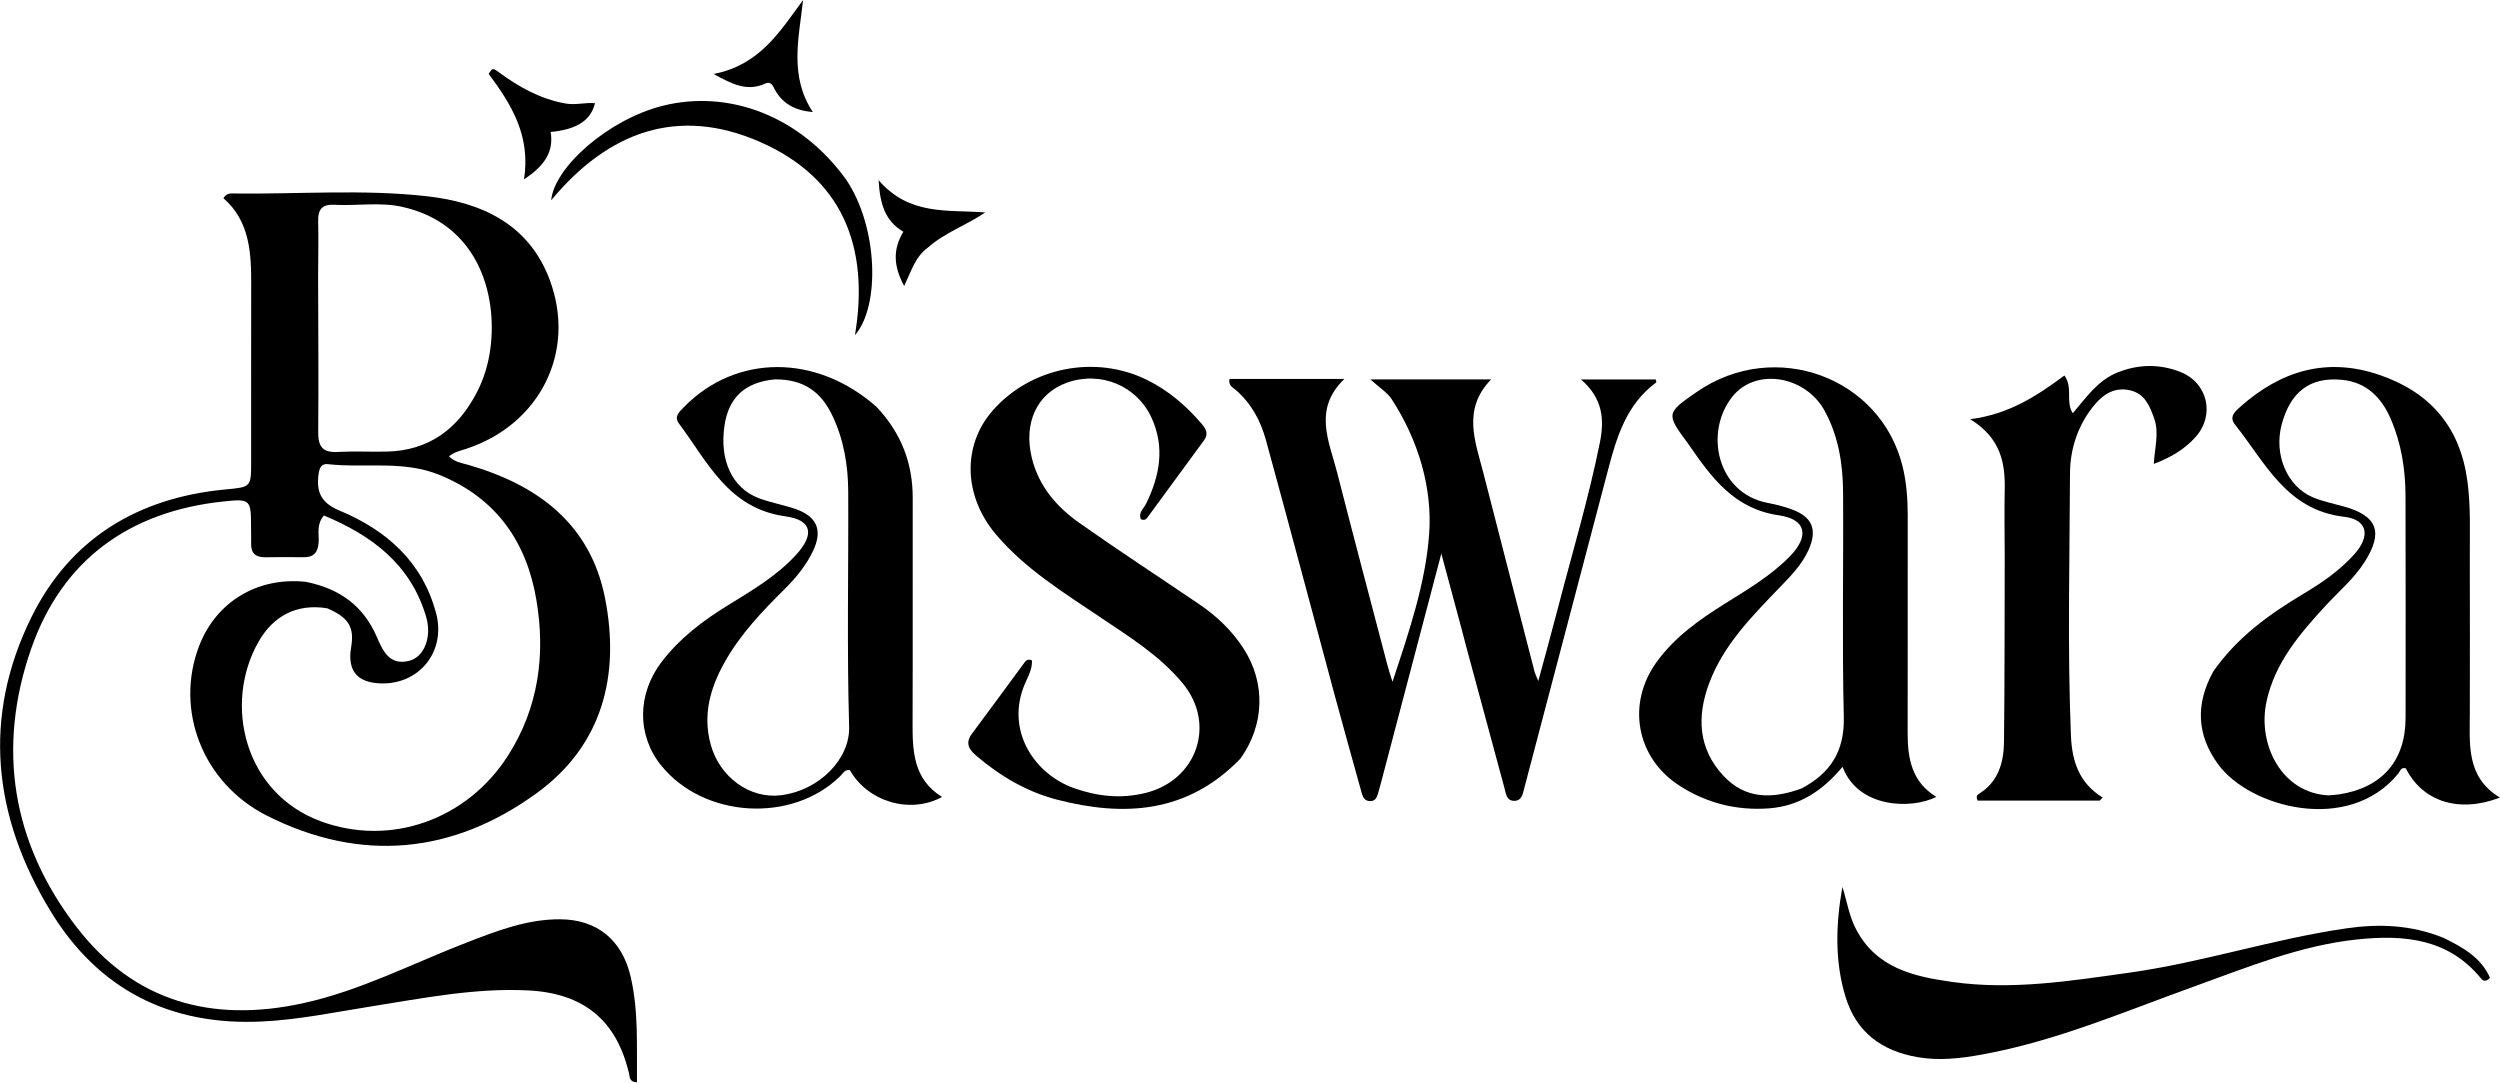
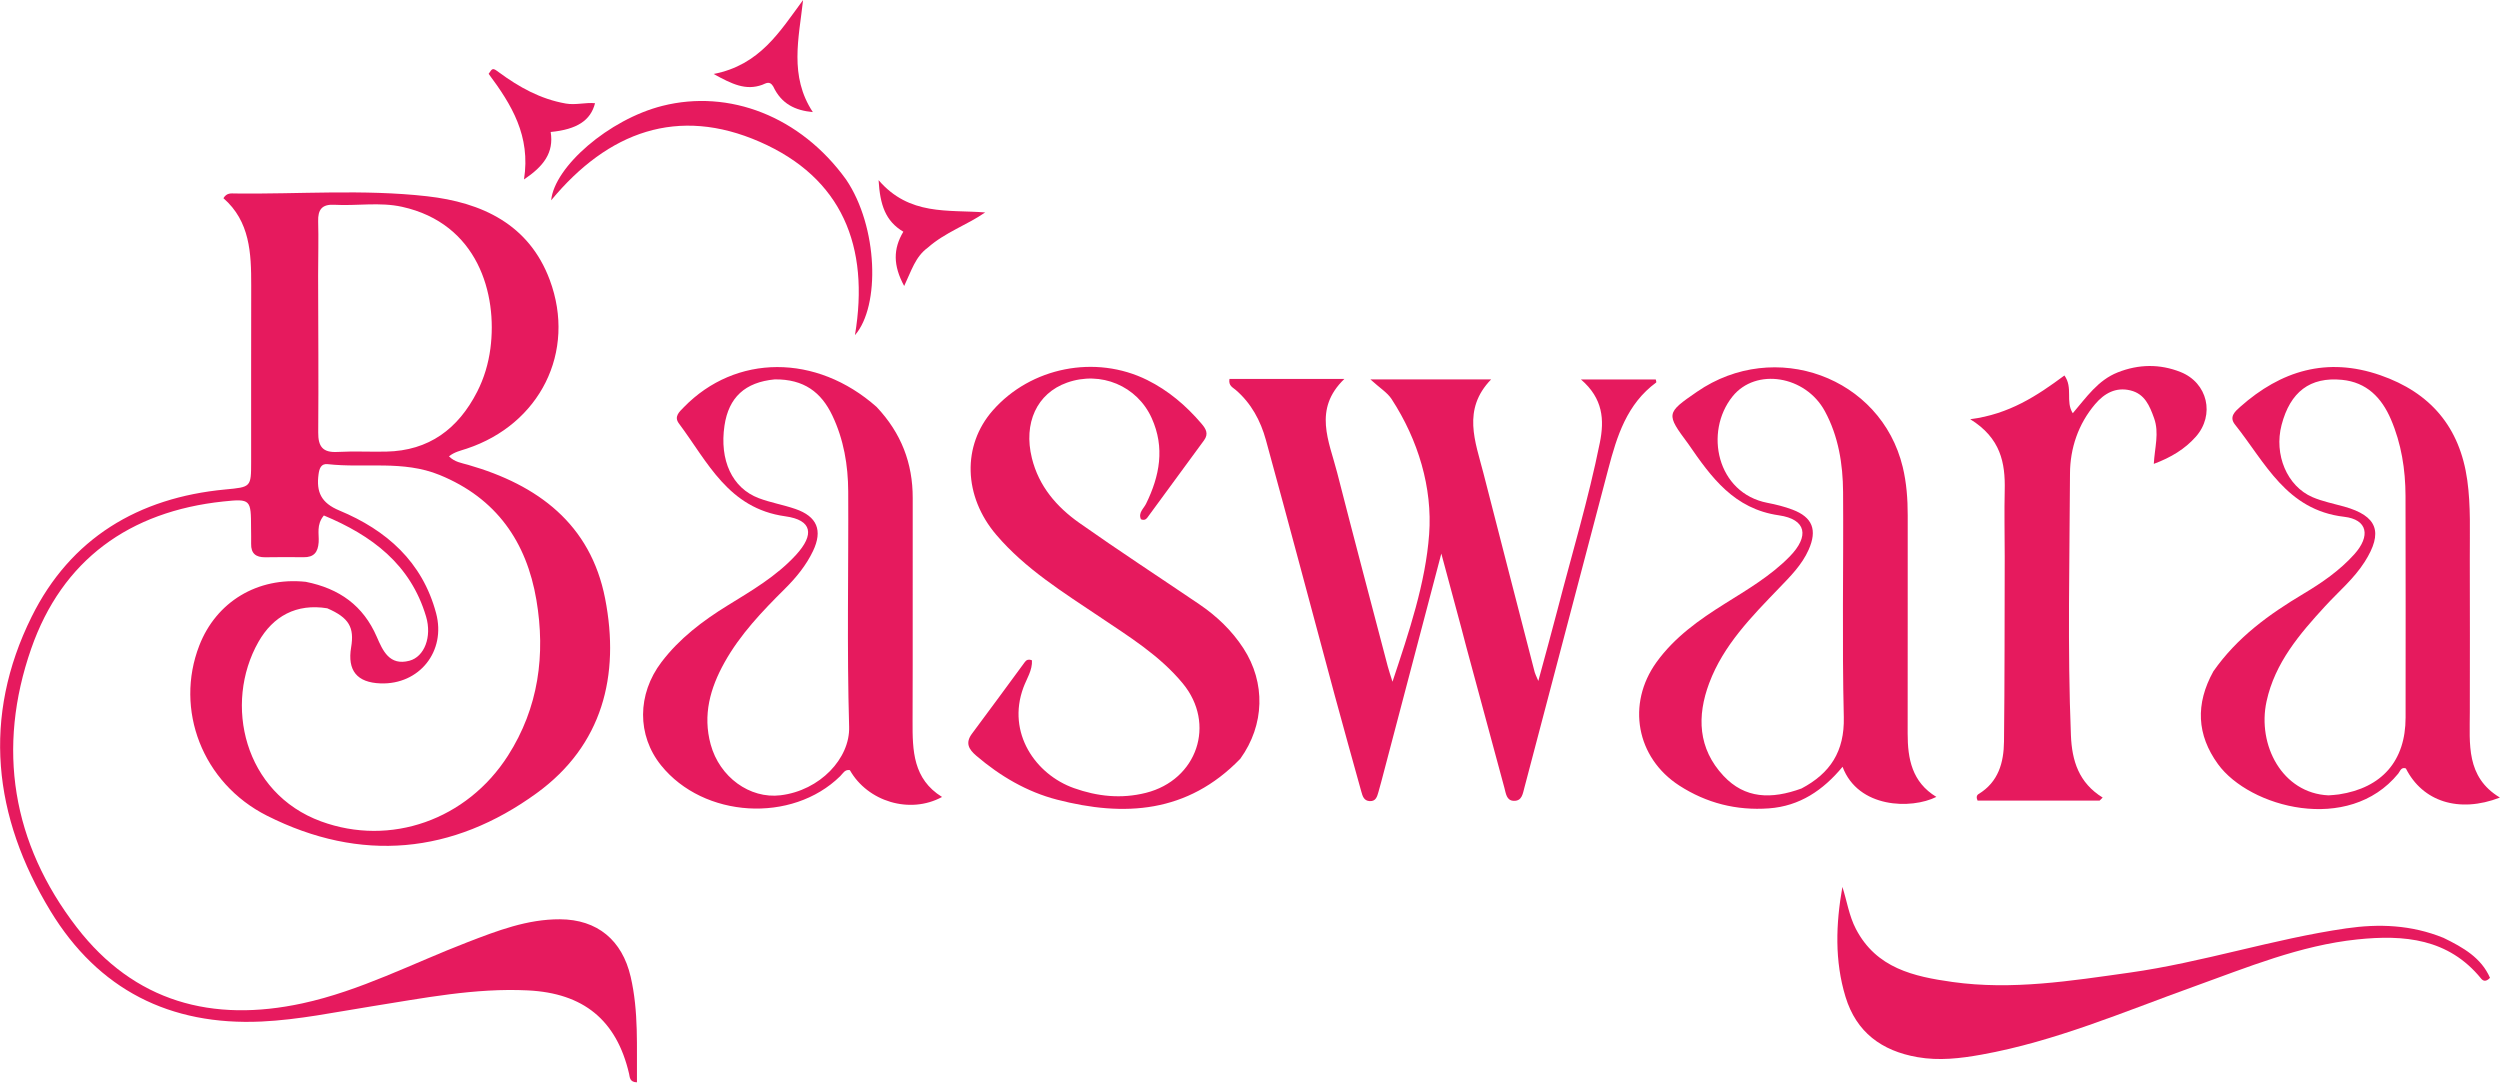
<svg xmlns="http://www.w3.org/2000/svg" version="1.1" id="Layer_1" x="0px" y="0px" enable-background="new 0 0 1024 576" xml:space="preserve" viewBox="133.82 105.62 715.9 309.95">
-   <path fill="#000000" opacity="1" stroke="none" d=" M221.348,272.224   C231.06,274.155 237.844,279.08 241.703,287.957   C243.423,291.913 245.319,296.362 251.072,294.828   C255.349,293.688 257.558,287.991 255.828,282.169   C251.366,267.149 240.245,258.936 226.56,253.228   C224.334,255.931 225.238,258.544 225.068,260.93   C224.865,263.77 223.706,265.23 220.755,265.184   C217.089,265.127 213.422,265.157 209.756,265.2   C207.122,265.23 205.667,264.132 205.734,261.353   C205.77,259.855 205.716,258.354 205.712,256.854   C205.692,248.68 205.662,248.387 197.766,249.223   C170.905,252.067 151.623,265.93 142.754,291.374   C132.832,319.841 137.234,347.086 155.798,371.169   C172.315,392.594 194.637,398.532 220.449,392.934   C236.998,389.344 252.014,381.47 267.687,375.433   C276.237,372.141 284.809,368.818 294.184,368.865   C304.86,368.919 311.978,374.834 314.411,385.3   C316.737,395.302 316.115,405.402 316.218,415.554   C314.085,415.507 314.188,414.064 313.958,413.077   C310.376,397.706 300.886,390.009 284.981,389.231   C269.854,388.491 255.141,391.434 240.35,393.776   C229.834,395.441 219.372,397.649 208.719,398.146   C182.468,399.372 161.953,388.996 148.273,366.499   C131.848,339.487 128.632,310.977 142.879,282.233   C154.014,259.769 173.399,248.133 198.313,245.786   C205.713,245.089 205.731,245.152 205.735,237.848   C205.745,221.016 205.717,204.183 205.756,187.351   C205.777,178.102 205.405,169.006 197.799,162.375   C198.77,160.76 200.051,161.016 201.155,161.029   C219.473,161.249 237.845,159.763 256.097,161.818   C271.829,163.59 285.311,169.841 291.25,185.79   C298.924,206.397 288.403,227.158 267.439,234.104   C265.72,234.674 263.951,235.038 262.386,236.296   C264.034,237.956 266.026,238.201 267.897,238.739   C287.839,244.473 302.935,255.668 307.105,277.031   C311.407,299.075 306.333,319.055 287.546,332.719   C263.486,350.216 237.138,352.737 210.291,339.213   C191.7,329.849 183.793,308.76 190.888,290.477   C195.737,277.983 207.513,270.791 221.348,272.224  M227.529,279.811   C218.695,278.378 212.006,282.069 207.827,289.434   C197.766,307.168 203.697,332.74 225.749,340.831   C245.619,348.121 267.515,340.402 279.27,322.029   C288.07,308.275 290.069,293.074 287.42,277.41   C284.614,260.82 275.984,248.286 259.721,241.636   C249.233,237.347 238.315,239.73 227.648,238.535   C225.749,238.322 225.259,239.79 225.036,241.469   C224.366,246.499 225.758,249.63 231.012,251.815   C244.479,257.417 254.787,266.486 258.706,281.238   C261.595,292.116 253.912,301.71 242.795,301.318   C236.051,301.08 233.252,297.644 234.371,290.975   C235.325,285.286 233.768,282.499 227.529,279.811  M224.917,184.5   C224.946,199.489 225.064,214.477 224.946,229.464   C224.914,233.494 226.239,235.264 230.427,235.04   C235.077,234.79 239.752,235.034 244.413,234.943   C256.68,234.703 265.034,228.416 270.464,217.797   C272.446,213.92 273.681,209.742 274.249,205.44   C276.316,189.77 270.638,169.643 248.964,164.844   C242.584,163.431 236.013,164.622 229.543,164.262   C226.002,164.066 224.834,165.666 224.928,169.013   C225.065,173.839 224.932,178.671 224.917,184.5  z" />
-   <path fill="#000000" opacity="1" stroke="none" d=" M552.317,285.557   C550.39,278.437 548.585,271.708 546.556,264.145   C540.667,286.525 535.008,308.032 529.346,329.539   C529.092,330.504 528.821,331.465 528.548,332.426   C528.178,333.732 527.816,335.113 526.06,335.028   C524.379,334.946 524.004,333.603 523.64,332.283   C521.116,323.138 518.534,314.009 516.063,304.85   C509.477,280.437 503.018,255.99 496.32,231.609   C494.811,226.117 492.131,221.092 487.651,217.257   C486.833,216.557 485.545,216.065 485.892,214.127   C496.501,214.127 507.173,214.127 518.801,214.127   C509.755,222.817 514.433,231.977 516.721,240.932   C521.458,259.466 526.37,277.955 531.222,296.46   C531.548,297.701 531.976,298.916 532.573,300.843   C537.333,286.523 542.045,272.592 543.07,258.601   C544.043,245.313 539.968,231.653 532.321,219.902   C531.11,218.041 528.995,216.768 526.249,214.268   C538.422,214.268 549.186,214.268 560.816,214.268   C552.448,222.902 556.298,232.075 558.62,241.142   C563.487,260.152 568.401,279.151 573.306,298.151   C573.422,298.6 573.661,299.017 574.333,300.618   C576.35,293.143 578.151,286.694 579.827,280.214   C583.949,264.28 588.711,248.507 591.959,232.354   C593.26,225.882 592.91,219.745 586.535,214.278   C594.373,214.278 601.154,214.278 607.966,214.278   C608.008,214.553 608.203,215.066 608.084,215.153   C599.715,221.291 596.852,230.459 594.381,239.868   C586.523,269.786 578.636,299.696 570.761,329.608   C570.634,330.091 570.512,330.576 570.377,331.057   C569.89,332.79 569.728,335.018 567.313,334.947   C565.212,334.886 565.058,332.849 564.627,331.254   C560.984,317.763 557.332,304.274 553.688,290.783   C553.254,289.176 552.854,287.56 552.317,285.557  z" />
-   <path fill="#000000" opacity="1" stroke="none" d=" M384.848,222.155   C391.925,229.667 395.204,238.286 395.185,248.243   C395.144,269.57 395.229,290.897 395.146,312.224   C395.113,320.546 395.263,328.688 403.582,333.839   C394.389,338.863 382.267,335.15 377.187,326.158   C375.749,325.879 375.196,327.121 374.421,327.882   C360.624,341.439 335.319,339.923 323.13,324.789   C316.215,316.203 316.241,304.421 323.255,295.197   C328.377,288.462 334.986,283.445 342.12,279.039   C349.061,274.753 356.144,270.649 361.744,264.544   C367.104,258.701 366.426,254.536 358.707,253.471   C342.369,251.217 336.466,237.895 328.233,226.883   C326.76,224.913 328.326,223.581 329.658,222.215   C344.497,206.989 367.581,206.845 384.848,222.155  M355.655,214.262   C347.183,215.076 342.488,219.398 341.285,227.491   C339.814,237.393 343.462,245.371 351.061,248.261   C354.464,249.555 358.12,250.172 361.57,251.359   C367.802,253.505 369.469,257.472 366.628,263.424   C364.677,267.511 361.835,270.989 358.619,274.186   C352.117,280.65 345.769,287.273 341.268,295.359   C337.195,302.675 335.017,310.341 337.331,318.812   C339.878,328.135 348.508,334.43 357.344,333.355   C368.665,331.976 377.24,322.763 376.978,313.781   C376.322,291.324 376.823,268.836 376.716,246.361   C376.68,238.829 375.443,231.472 372.149,224.569   C368.996,217.96 364.043,214.162 355.655,214.262  z" />
-   <path fill="#000000" opacity="1" stroke="none" d=" M767.649,297.852   C774.504,288.049 783.669,281.494 793.448,275.649   C798.751,272.479 803.821,268.992 807.985,264.357   C812.708,259.1 811.826,254.39 805.087,253.607   C788.532,251.684 782.485,238.041 773.831,227.2   C772.071,224.997 773.817,223.467 775.309,222.141   C787.001,211.751 800.167,207.763 815.421,213.055   C829.806,218.046 838.221,227.909 840.351,243.137   C841.396,250.61 841.036,258.087 841.072,265.565   C841.141,280.215 841.079,294.866 841.078,309.516   C841.078,318.615 839.896,328.095 849.694,334.014   C837.947,338.551 827.536,335.145 822.766,325.666   C821.394,325.171 821.103,326.509 820.574,327.155   C806.343,344.567 777.959,336.867 768.947,324.416   C762.906,316.069 762.444,307.235 767.649,297.852  M800.609,333.378   C801.602,333.291 802.604,333.258 803.588,333.108   C815.956,331.222 822.683,323.468 822.685,311.102   C822.689,289.939 822.731,268.777 822.664,247.615   C822.64,240.072 821.485,232.683 818.483,225.697   C815.815,219.49 811.538,215.078 804.468,214.388   C795.324,213.495 789.65,217.824 787.171,227.311   C784.957,235.786 788.722,244.854 796.033,247.989   C798.911,249.223 802.059,249.835 805.096,250.687   C814.64,253.366 816.358,258.024 810.978,266.498   C807.903,271.342 803.524,274.998 799.697,279.16   C792.332,287.17 785.265,295.428 782.868,306.462   C780.155,318.952 787.361,332.774 800.609,333.378  z" />
-   <path fill="#000000" opacity="1" stroke="none" d=" M617.258,232.711   C610.854,224.098 610.887,223.922 619.799,217.788   C642.052,202.47 672.456,213.555 678.685,239.344   C679.775,243.857 680.118,248.526 680.113,253.203   C680.09,274.016 680.135,294.83 680.096,315.643   C680.082,322.931 681.342,329.599 688.318,333.821   C681.165,337.408 665.908,337.114 661.456,325.201   C655.875,331.921 649.187,336.467 640.359,337.106   C631.072,337.779 622.483,335.6 614.697,330.57   C602.38,322.613 599.57,307.193 608.17,295.253   C613.336,288.081 620.398,283.096 627.767,278.477   C634.255,274.411 640.89,270.522 646.302,264.999   C652.017,259.168 651.102,254.322 643.217,253.187   C630.41,251.344 623.928,242.414 617.258,232.711  M649.704,331.409   C657.917,327.064 662.049,320.808 661.811,310.954   C661.294,289.486 661.749,267.996 661.605,246.517   C661.551,238.482 660.283,230.553 656.391,223.373   C650.838,213.13 636.604,210.866 629.953,219.142   C621.758,229.338 625.468,246.827 639.946,249.615   C642.385,250.085 644.834,250.695 647.152,251.574   C652.882,253.75 654.255,257.396 651.739,263.05   C649.798,267.413 646.478,270.701 643.246,274.058   C635.381,282.228 627.35,290.353 623.275,301.219   C619.722,310.692 620.037,319.958 627.363,327.791   C633.494,334.346 641.022,334.574 649.704,331.409  z" />
-   <path fill="#000000" opacity="1" stroke="none" d=" M488.992,322.9   C473.862,338.522 455.721,339.584 436.489,334.603   C427.869,332.37 420.216,327.865 413.4,322.041   C411.238,320.193 410.154,318.385 412.174,315.691   C417.268,308.898 422.25,302.02 427.301,295.193   C427.69,294.666 428.268,294.282 429.33,294.712   C429.498,297.534 427.818,299.973 426.882,302.5   C422.071,315.494 430.367,327.403 441.361,331.308   C448.034,333.679 454.883,334.447 461.988,332.652   C476.631,328.953 482.126,312.936 472.502,301.301   C465.923,293.348 457.232,287.983 448.799,282.31   C438.3,275.246 427.472,268.572 419.134,258.797   C409.687,247.72 409.306,233.197 418.099,223.173   C428.989,210.757 447.517,207.093 462.336,214.444   C468.401,217.452 473.438,221.747 477.82,226.868   C479.101,228.365 480.022,229.786 478.596,231.723   C473.166,239.097 467.776,246.501 462.351,253.88   C461.943,254.434 461.326,254.673 460.532,254.305   C459.71,252.444 461.32,251.275 462.003,249.884   C465.909,241.917 467.451,233.839 463.625,225.357   C459.459,216.124 449.059,211.742 439.36,215.196   C430.744,218.264 426.83,226.761 429.312,236.818   C431.303,244.883 436.403,250.78 442.908,255.366   C454.204,263.329 465.784,270.888 477.226,278.643   C482.242,282.043 486.572,286.17 489.885,291.269   C496.276,301.103 495.992,313.187 488.992,322.9  z" />
-   <path fill="#000000" opacity="1" stroke="none" d=" M707.89,265   C707.88,258.336 707.745,252.169 707.891,246.008   C708.077,238.166 706.743,231.05 698.014,225.67   C709.215,224.223 717.133,218.956 724.987,213.142   C727.519,216.649 725.225,220.569 727.379,223.953   C731.294,219.381 734.575,214.509 740.237,212.262   C746.262,209.87 752.336,209.807 758.236,212.148   C766.022,215.237 768.144,224.445 762.601,230.698   C759.501,234.195 755.54,236.61 750.582,238.459   C750.835,233.789 752.181,229.597 750.666,225.375   C749.382,221.799 747.992,218.418 743.909,217.42   C739.703,216.391 736.405,218.256 733.773,221.357   C728.931,227.064 726.616,234.025 726.585,241.202   C726.479,266.183 725.847,291.169 726.847,316.152   C727.14,323.471 729.082,329.774 735.941,334.012   C735.646,334.302 735.351,334.593 735.056,334.883   C723.389,334.883 711.723,334.883 700.122,334.883   C699.735,334.058 699.791,333.372 700.426,332.986   C706.093,329.546 707.618,323.976 707.687,317.978   C707.886,300.487 707.84,282.993 707.89,265  z" />
-   <path fill="#000000" opacity="1" stroke="none" d=" M833.545,374.186   C839.265,376.976 844.354,379.909 846.857,385.634   C845.625,386.939 844.817,386.465 844.312,385.844   C834.948,374.342 822.24,373.241 808.874,374.633   C792.463,376.342 777.332,382.644 761.991,388.161   C741.97,395.361 722.348,403.832 701.241,407.623   C695.181,408.711 689.108,409.431 682.895,408.343   C672.625,406.546 665.39,401.197 662.306,391.087   C659.15,380.737 659.532,370.193 661.406,359.597   C662.718,363.643 663.295,367.842 665.285,371.654   C671.155,382.9 681.843,385.262 692.937,386.821   C709.996,389.217 726.825,386.503 743.632,384.146   C764.566,381.209 784.746,374.497 805.67,371.469   C815.038,370.113 824.274,370.428 833.545,374.186  z" />
-   <path fill="#000000" opacity="1" stroke="none" d=" M376.1,157.019   C385.282,170.578 385.913,193.274 378.642,201.602   C382.901,176.177 374.97,156.554 351.401,146.236   C327.977,135.982 307.983,143.274 291.648,162.979   C292.586,153.371 308.173,139.798 323.527,135.929   C342.634,131.115 363.016,138.909 376.1,157.019  z" />
-   <path fill="#000000" opacity="1" stroke="none" d=" M273.746,126.761   C274.861,125.083 274.912,125.013 276.648,126.294   C282.448,130.572 288.574,133.994 295.838,135.269   C298.677,135.767 301.398,134.911 304.213,135.173   C302.966,140.138 299.005,142.694 291.514,143.414   C292.465,149.388 289.466,153.253 283.874,157.005   C285.821,144.53 280.332,135.608 273.746,126.761  z" />
-   <path fill="#000000" opacity="1" stroke="none" d=" M355.245,130.379   C354.191,128.618 353.132,129.53 352.089,129.908   C347.393,131.61 343.494,129.742 338.17,126.804   C351.436,124.237 357.137,114.636 363.79,105.629   C362.585,116.566 359.772,127.402 366.585,137.723   C361.546,137.246 357.595,135.403 355.245,130.379  z" />
-   <path fill="#000000" opacity="1" stroke="none" d=" M399.519,176.525   C395.913,179.156 394.835,183.123 392.739,187.519   C389.553,181.645 389.557,176.883 392.501,171.974   C387.347,168.922 385.831,164.258 385.411,157.21   C394.243,167.461 405.228,165.622 415.936,166.453   C410.672,170.094 404.538,172.104 399.519,176.525  z" />
+   <path fill="#E61A5E" opacity="1" stroke="none" d=" M221.348,272.224   C231.06,274.155 237.844,279.08 241.703,287.957   C243.423,291.913 245.319,296.362 251.072,294.828   C255.349,293.688 257.558,287.991 255.828,282.169   C251.366,267.149 240.245,258.936 226.56,253.228   C224.334,255.931 225.238,258.544 225.068,260.93   C224.865,263.77 223.706,265.23 220.755,265.184   C217.089,265.127 213.422,265.157 209.756,265.2   C207.122,265.23 205.667,264.132 205.734,261.353   C205.77,259.855 205.716,258.354 205.712,256.854   C205.692,248.68 205.662,248.387 197.766,249.223   C170.905,252.067 151.623,265.93 142.754,291.374   C132.832,319.841 137.234,347.086 155.798,371.169   C172.315,392.594 194.637,398.532 220.449,392.934   C236.998,389.344 252.014,381.47 267.687,375.433   C276.237,372.141 284.809,368.818 294.184,368.865   C304.86,368.919 311.978,374.834 314.411,385.3   C316.737,395.302 316.115,405.402 316.218,415.554   C314.085,415.507 314.188,414.064 313.958,413.077   C310.376,397.706 300.886,390.009 284.981,389.231   C269.854,388.491 255.141,391.434 240.35,393.776   C229.834,395.441 219.372,397.649 208.719,398.146   C182.468,399.372 161.953,388.996 148.273,366.499   C131.848,339.487 128.632,310.977 142.879,282.233   C154.014,259.769 173.399,248.133 198.313,245.786   C205.713,245.089 205.731,245.152 205.735,237.848   C205.745,221.016 205.717,204.183 205.756,187.351   C205.777,178.102 205.405,169.006 197.799,162.375   C198.77,160.76 200.051,161.016 201.155,161.029   C219.473,161.249 237.845,159.763 256.097,161.818   C271.829,163.59 285.311,169.841 291.25,185.79   C298.924,206.397 288.403,227.158 267.439,234.104   C265.72,234.674 263.951,235.038 262.386,236.296   C264.034,237.956 266.026,238.201 267.897,238.739   C287.839,244.473 302.935,255.668 307.105,277.031   C311.407,299.075 306.333,319.055 287.546,332.719   C263.486,350.216 237.138,352.737 210.291,339.213   C191.7,329.849 183.793,308.76 190.888,290.477   C195.737,277.983 207.513,270.791 221.348,272.224  M227.529,279.811   C218.695,278.378 212.006,282.069 207.827,289.434   C197.766,307.168 203.697,332.74 225.749,340.831   C245.619,348.121 267.515,340.402 279.27,322.029   C288.07,308.275 290.069,293.074 287.42,277.41   C284.614,260.82 275.984,248.286 259.721,241.636   C249.233,237.347 238.315,239.73 227.648,238.535   C225.749,238.322 225.259,239.79 225.036,241.469   C224.366,246.499 225.758,249.63 231.012,251.815   C244.479,257.417 254.787,266.486 258.706,281.238   C261.595,292.116 253.912,301.71 242.795,301.318   C236.051,301.08 233.252,297.644 234.371,290.975   C235.325,285.286 233.768,282.499 227.529,279.811  M224.917,184.5   C224.946,199.489 225.064,214.477 224.946,229.464   C224.914,233.494 226.239,235.264 230.427,235.04   C235.077,234.79 239.752,235.034 244.413,234.943   C256.68,234.703 265.034,228.416 270.464,217.797   C272.446,213.92 273.681,209.742 274.249,205.44   C276.316,189.77 270.638,169.643 248.964,164.844   C242.584,163.431 236.013,164.622 229.543,164.262   C226.002,164.066 224.834,165.666 224.928,169.013   C225.065,173.839 224.932,178.671 224.917,184.5  z" />
+   <path fill="#E61A5E" opacity="1" stroke="none" d=" M552.317,285.557   C550.39,278.437 548.585,271.708 546.556,264.145   C540.667,286.525 535.008,308.032 529.346,329.539   C529.092,330.504 528.821,331.465 528.548,332.426   C528.178,333.732 527.816,335.113 526.06,335.028   C524.379,334.946 524.004,333.603 523.64,332.283   C521.116,323.138 518.534,314.009 516.063,304.85   C509.477,280.437 503.018,255.99 496.32,231.609   C494.811,226.117 492.131,221.092 487.651,217.257   C486.833,216.557 485.545,216.065 485.892,214.127   C496.501,214.127 507.173,214.127 518.801,214.127   C509.755,222.817 514.433,231.977 516.721,240.932   C521.458,259.466 526.37,277.955 531.222,296.46   C531.548,297.701 531.976,298.916 532.573,300.843   C537.333,286.523 542.045,272.592 543.07,258.601   C544.043,245.313 539.968,231.653 532.321,219.902   C531.11,218.041 528.995,216.768 526.249,214.268   C538.422,214.268 549.186,214.268 560.816,214.268   C552.448,222.902 556.298,232.075 558.62,241.142   C563.487,260.152 568.401,279.151 573.306,298.151   C573.422,298.6 573.661,299.017 574.333,300.618   C576.35,293.143 578.151,286.694 579.827,280.214   C583.949,264.28 588.711,248.507 591.959,232.354   C593.26,225.882 592.91,219.745 586.535,214.278   C594.373,214.278 601.154,214.278 607.966,214.278   C608.008,214.553 608.203,215.066 608.084,215.153   C599.715,221.291 596.852,230.459 594.381,239.868   C586.523,269.786 578.636,299.696 570.761,329.608   C570.634,330.091 570.512,330.576 570.377,331.057   C569.89,332.79 569.728,335.018 567.313,334.947   C565.212,334.886 565.058,332.849 564.627,331.254   C560.984,317.763 557.332,304.274 553.688,290.783   C553.254,289.176 552.854,287.56 552.317,285.557  z" />
+   <path fill="#E61A5E" opacity="1" stroke="none" d=" M384.848,222.155   C391.925,229.667 395.204,238.286 395.185,248.243   C395.144,269.57 395.229,290.897 395.146,312.224   C395.113,320.546 395.263,328.688 403.582,333.839   C394.389,338.863 382.267,335.15 377.187,326.158   C375.749,325.879 375.196,327.121 374.421,327.882   C360.624,341.439 335.319,339.923 323.13,324.789   C316.215,316.203 316.241,304.421 323.255,295.197   C328.377,288.462 334.986,283.445 342.12,279.039   C349.061,274.753 356.144,270.649 361.744,264.544   C367.104,258.701 366.426,254.536 358.707,253.471   C342.369,251.217 336.466,237.895 328.233,226.883   C326.76,224.913 328.326,223.581 329.658,222.215   C344.497,206.989 367.581,206.845 384.848,222.155  M355.655,214.262   C347.183,215.076 342.488,219.398 341.285,227.491   C339.814,237.393 343.462,245.371 351.061,248.261   C354.464,249.555 358.12,250.172 361.57,251.359   C367.802,253.505 369.469,257.472 366.628,263.424   C364.677,267.511 361.835,270.989 358.619,274.186   C352.117,280.65 345.769,287.273 341.268,295.359   C337.195,302.675 335.017,310.341 337.331,318.812   C339.878,328.135 348.508,334.43 357.344,333.355   C368.665,331.976 377.24,322.763 376.978,313.781   C376.322,291.324 376.823,268.836 376.716,246.361   C376.68,238.829 375.443,231.472 372.149,224.569   C368.996,217.96 364.043,214.162 355.655,214.262  z" />
+   <path fill="#E61A5E" opacity="1" stroke="none" d=" M767.649,297.852   C774.504,288.049 783.669,281.494 793.448,275.649   C798.751,272.479 803.821,268.992 807.985,264.357   C812.708,259.1 811.826,254.39 805.087,253.607   C788.532,251.684 782.485,238.041 773.831,227.2   C772.071,224.997 773.817,223.467 775.309,222.141   C787.001,211.751 800.167,207.763 815.421,213.055   C829.806,218.046 838.221,227.909 840.351,243.137   C841.396,250.61 841.036,258.087 841.072,265.565   C841.141,280.215 841.079,294.866 841.078,309.516   C841.078,318.615 839.896,328.095 849.694,334.014   C837.947,338.551 827.536,335.145 822.766,325.666   C821.394,325.171 821.103,326.509 820.574,327.155   C806.343,344.567 777.959,336.867 768.947,324.416   C762.906,316.069 762.444,307.235 767.649,297.852  M800.609,333.378   C801.602,333.291 802.604,333.258 803.588,333.108   C815.956,331.222 822.683,323.468 822.685,311.102   C822.689,289.939 822.731,268.777 822.664,247.615   C822.64,240.072 821.485,232.683 818.483,225.697   C815.815,219.49 811.538,215.078 804.468,214.388   C795.324,213.495 789.65,217.824 787.171,227.311   C784.957,235.786 788.722,244.854 796.033,247.989   C798.911,249.223 802.059,249.835 805.096,250.687   C814.64,253.366 816.358,258.024 810.978,266.498   C807.903,271.342 803.524,274.998 799.697,279.16   C792.332,287.17 785.265,295.428 782.868,306.462   C780.155,318.952 787.361,332.774 800.609,333.378  z" />
+   <path fill="#E61A5E" opacity="1" stroke="none" d=" M617.258,232.711   C610.854,224.098 610.887,223.922 619.799,217.788   C642.052,202.47 672.456,213.555 678.685,239.344   C679.775,243.857 680.118,248.526 680.113,253.203   C680.09,274.016 680.135,294.83 680.096,315.643   C680.082,322.931 681.342,329.599 688.318,333.821   C681.165,337.408 665.908,337.114 661.456,325.201   C655.875,331.921 649.187,336.467 640.359,337.106   C631.072,337.779 622.483,335.6 614.697,330.57   C602.38,322.613 599.57,307.193 608.17,295.253   C613.336,288.081 620.398,283.096 627.767,278.477   C634.255,274.411 640.89,270.522 646.302,264.999   C652.017,259.168 651.102,254.322 643.217,253.187   C630.41,251.344 623.928,242.414 617.258,232.711  M649.704,331.409   C657.917,327.064 662.049,320.808 661.811,310.954   C661.294,289.486 661.749,267.996 661.605,246.517   C661.551,238.482 660.283,230.553 656.391,223.373   C650.838,213.13 636.604,210.866 629.953,219.142   C621.758,229.338 625.468,246.827 639.946,249.615   C642.385,250.085 644.834,250.695 647.152,251.574   C652.882,253.75 654.255,257.396 651.739,263.05   C649.798,267.413 646.478,270.701 643.246,274.058   C635.381,282.228 627.35,290.353 623.275,301.219   C619.722,310.692 620.037,319.958 627.363,327.791   C633.494,334.346 641.022,334.574 649.704,331.409  z" />
+   <path fill="#E61A5E" opacity="1" stroke="none" d=" M488.992,322.9   C473.862,338.522 455.721,339.584 436.489,334.603   C427.869,332.37 420.216,327.865 413.4,322.041   C411.238,320.193 410.154,318.385 412.174,315.691   C417.268,308.898 422.25,302.02 427.301,295.193   C427.69,294.666 428.268,294.282 429.33,294.712   C429.498,297.534 427.818,299.973 426.882,302.5   C422.071,315.494 430.367,327.403 441.361,331.308   C448.034,333.679 454.883,334.447 461.988,332.652   C476.631,328.953 482.126,312.936 472.502,301.301   C465.923,293.348 457.232,287.983 448.799,282.31   C438.3,275.246 427.472,268.572 419.134,258.797   C409.687,247.72 409.306,233.197 418.099,223.173   C428.989,210.757 447.517,207.093 462.336,214.444   C468.401,217.452 473.438,221.747 477.82,226.868   C479.101,228.365 480.022,229.786 478.596,231.723   C473.166,239.097 467.776,246.501 462.351,253.88   C461.943,254.434 461.326,254.673 460.532,254.305   C459.71,252.444 461.32,251.275 462.003,249.884   C465.909,241.917 467.451,233.839 463.625,225.357   C459.459,216.124 449.059,211.742 439.36,215.196   C430.744,218.264 426.83,226.761 429.312,236.818   C431.303,244.883 436.403,250.78 442.908,255.366   C454.204,263.329 465.784,270.888 477.226,278.643   C482.242,282.043 486.572,286.17 489.885,291.269   C496.276,301.103 495.992,313.187 488.992,322.9  z" />
+   <path fill="#E61A5E" opacity="1" stroke="none" d=" M707.89,265   C707.88,258.336 707.745,252.169 707.891,246.008   C708.077,238.166 706.743,231.05 698.014,225.67   C709.215,224.223 717.133,218.956 724.987,213.142   C727.519,216.649 725.225,220.569 727.379,223.953   C731.294,219.381 734.575,214.509 740.237,212.262   C746.262,209.87 752.336,209.807 758.236,212.148   C766.022,215.237 768.144,224.445 762.601,230.698   C759.501,234.195 755.54,236.61 750.582,238.459   C750.835,233.789 752.181,229.597 750.666,225.375   C749.382,221.799 747.992,218.418 743.909,217.42   C739.703,216.391 736.405,218.256 733.773,221.357   C728.931,227.064 726.616,234.025 726.585,241.202   C726.479,266.183 725.847,291.169 726.847,316.152   C727.14,323.471 729.082,329.774 735.941,334.012   C735.646,334.302 735.351,334.593 735.056,334.883   C723.389,334.883 711.723,334.883 700.122,334.883   C699.735,334.058 699.791,333.372 700.426,332.986   C706.093,329.546 707.618,323.976 707.687,317.978   C707.886,300.487 707.84,282.993 707.89,265  z" />
+   <path fill="#E61A5E" opacity="1" stroke="none" d=" M833.545,374.186   C839.265,376.976 844.354,379.909 846.857,385.634   C845.625,386.939 844.817,386.465 844.312,385.844   C834.948,374.342 822.24,373.241 808.874,374.633   C792.463,376.342 777.332,382.644 761.991,388.161   C741.97,395.361 722.348,403.832 701.241,407.623   C695.181,408.711 689.108,409.431 682.895,408.343   C672.625,406.546 665.39,401.197 662.306,391.087   C659.15,380.737 659.532,370.193 661.406,359.597   C662.718,363.643 663.295,367.842 665.285,371.654   C671.155,382.9 681.843,385.262 692.937,386.821   C709.996,389.217 726.825,386.503 743.632,384.146   C764.566,381.209 784.746,374.497 805.67,371.469   C815.038,370.113 824.274,370.428 833.545,374.186  z" />
+   <path fill="#E61A5E" opacity="1" stroke="none" d=" M376.1,157.019   C385.282,170.578 385.913,193.274 378.642,201.602   C382.901,176.177 374.97,156.554 351.401,146.236   C327.977,135.982 307.983,143.274 291.648,162.979   C292.586,153.371 308.173,139.798 323.527,135.929   C342.634,131.115 363.016,138.909 376.1,157.019  z" />
+   <path fill="#E61A5E" opacity="1" stroke="none" d=" M273.746,126.761   C274.861,125.083 274.912,125.013 276.648,126.294   C282.448,130.572 288.574,133.994 295.838,135.269   C298.677,135.767 301.398,134.911 304.213,135.173   C302.966,140.138 299.005,142.694 291.514,143.414   C292.465,149.388 289.466,153.253 283.874,157.005   C285.821,144.53 280.332,135.608 273.746,126.761  z" />
+   <path fill="#E61A5E" opacity="1" stroke="none" d=" M355.245,130.379   C354.191,128.618 353.132,129.53 352.089,129.908   C347.393,131.61 343.494,129.742 338.17,126.804   C351.436,124.237 357.137,114.636 363.79,105.629   C362.585,116.566 359.772,127.402 366.585,137.723   C361.546,137.246 357.595,135.403 355.245,130.379  z" />
+   <path fill="#E61A5E" opacity="1" stroke="none" d=" M399.519,176.525   C395.913,179.156 394.835,183.123 392.739,187.519   C389.553,181.645 389.557,176.883 392.501,171.974   C387.347,168.922 385.831,164.258 385.411,157.21   C394.243,167.461 405.228,165.622 415.936,166.453   C410.672,170.094 404.538,172.104 399.519,176.525  z" />
</svg>
